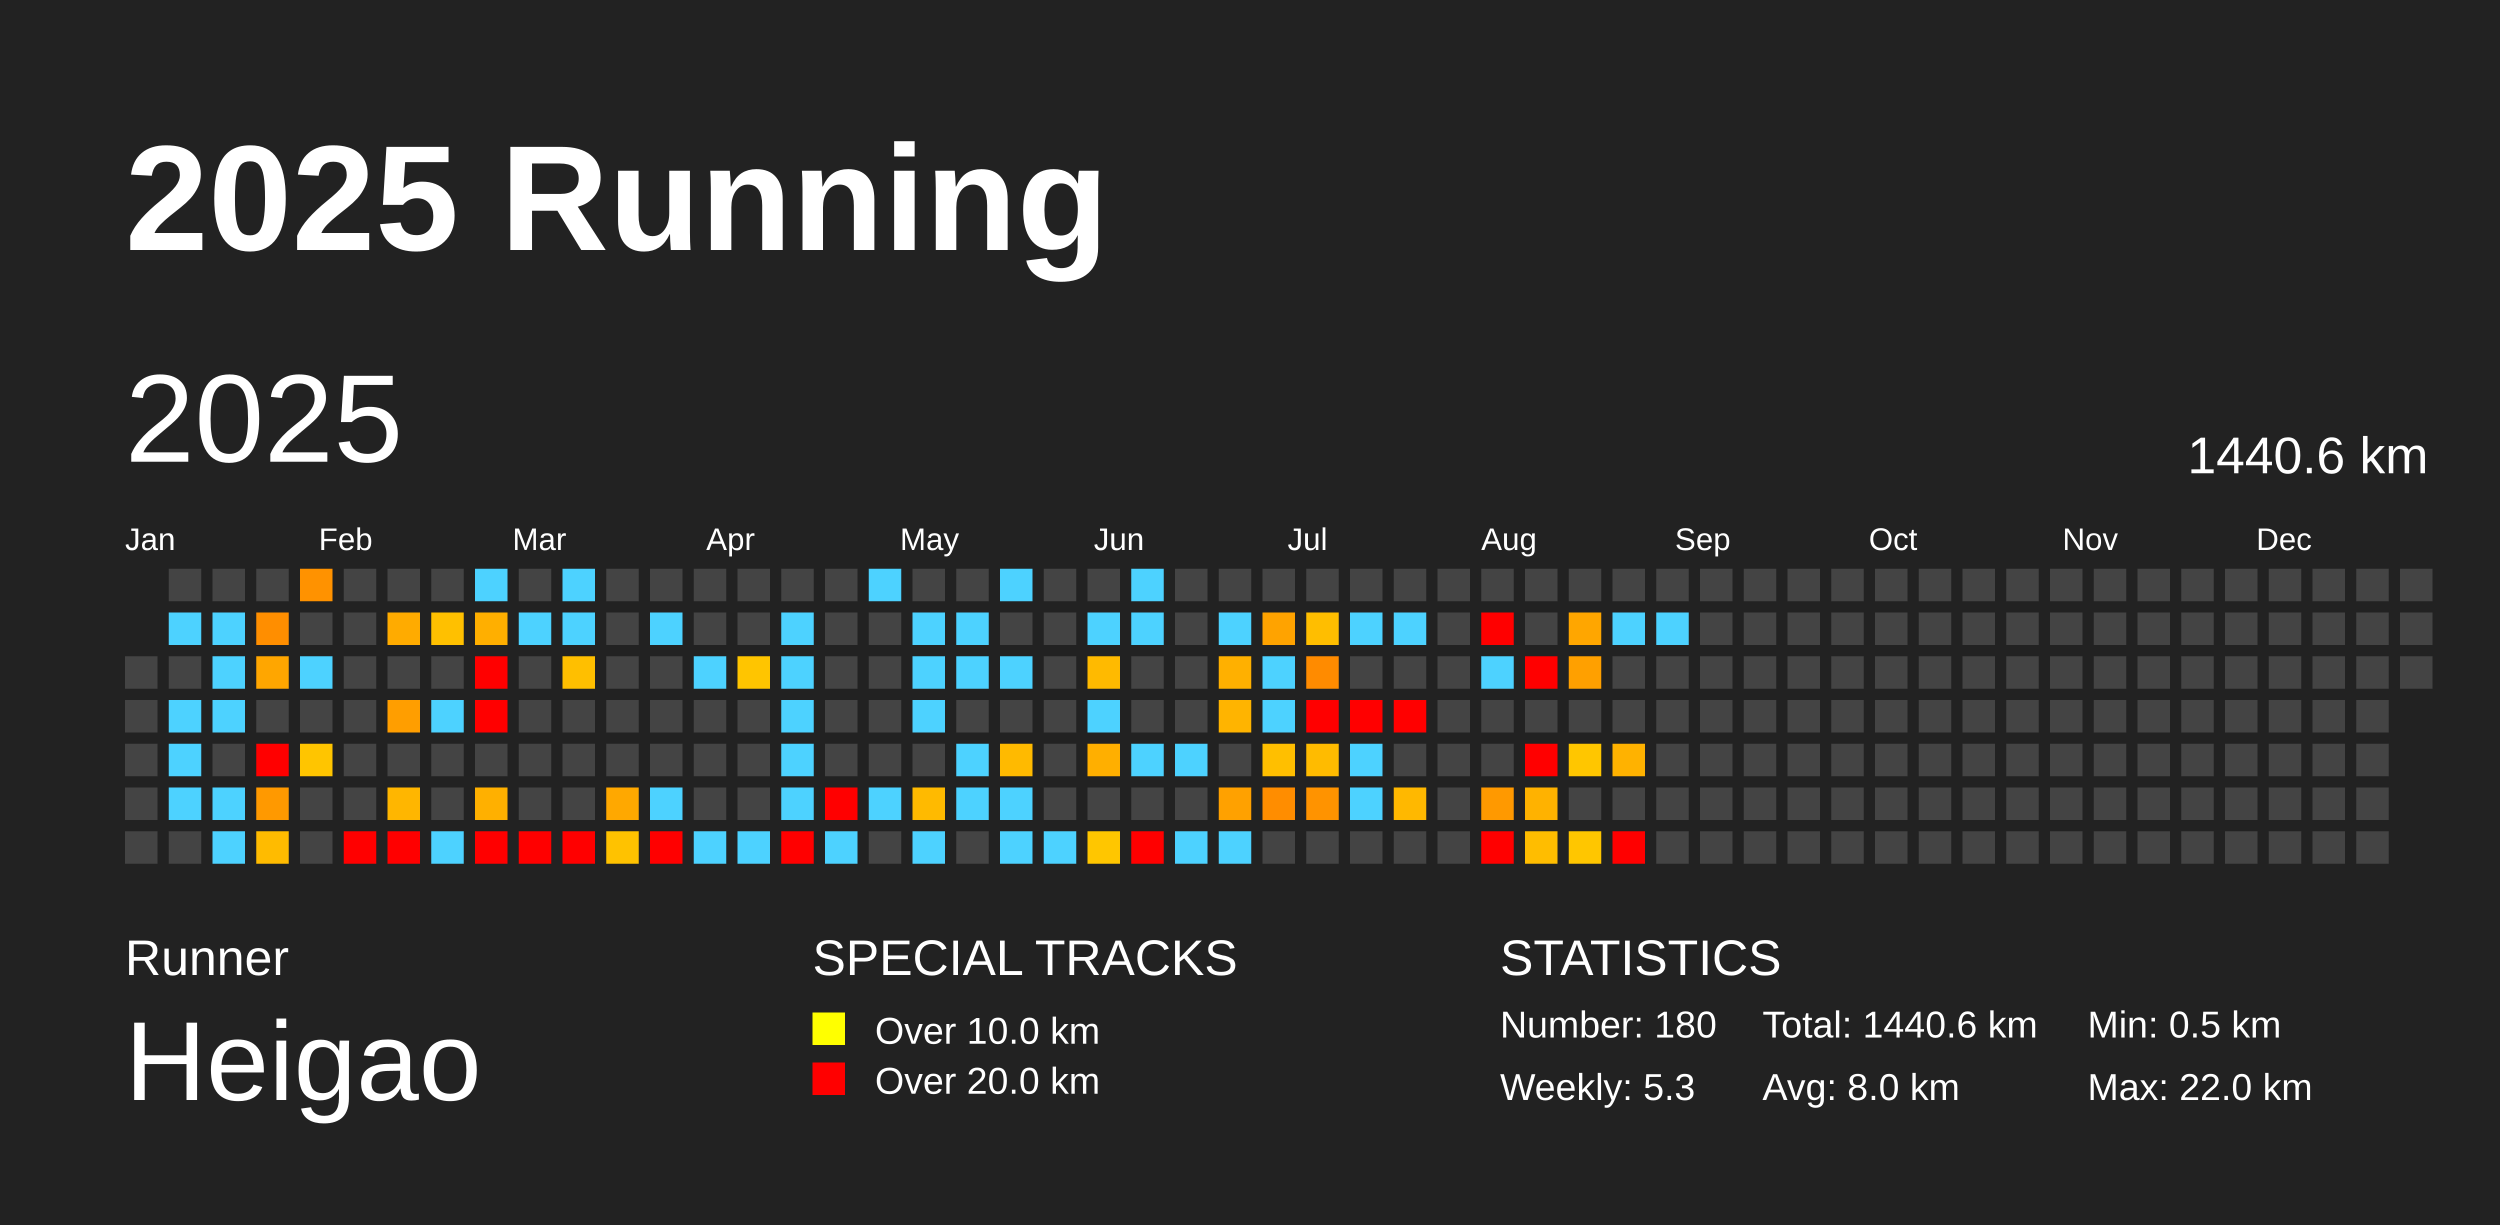
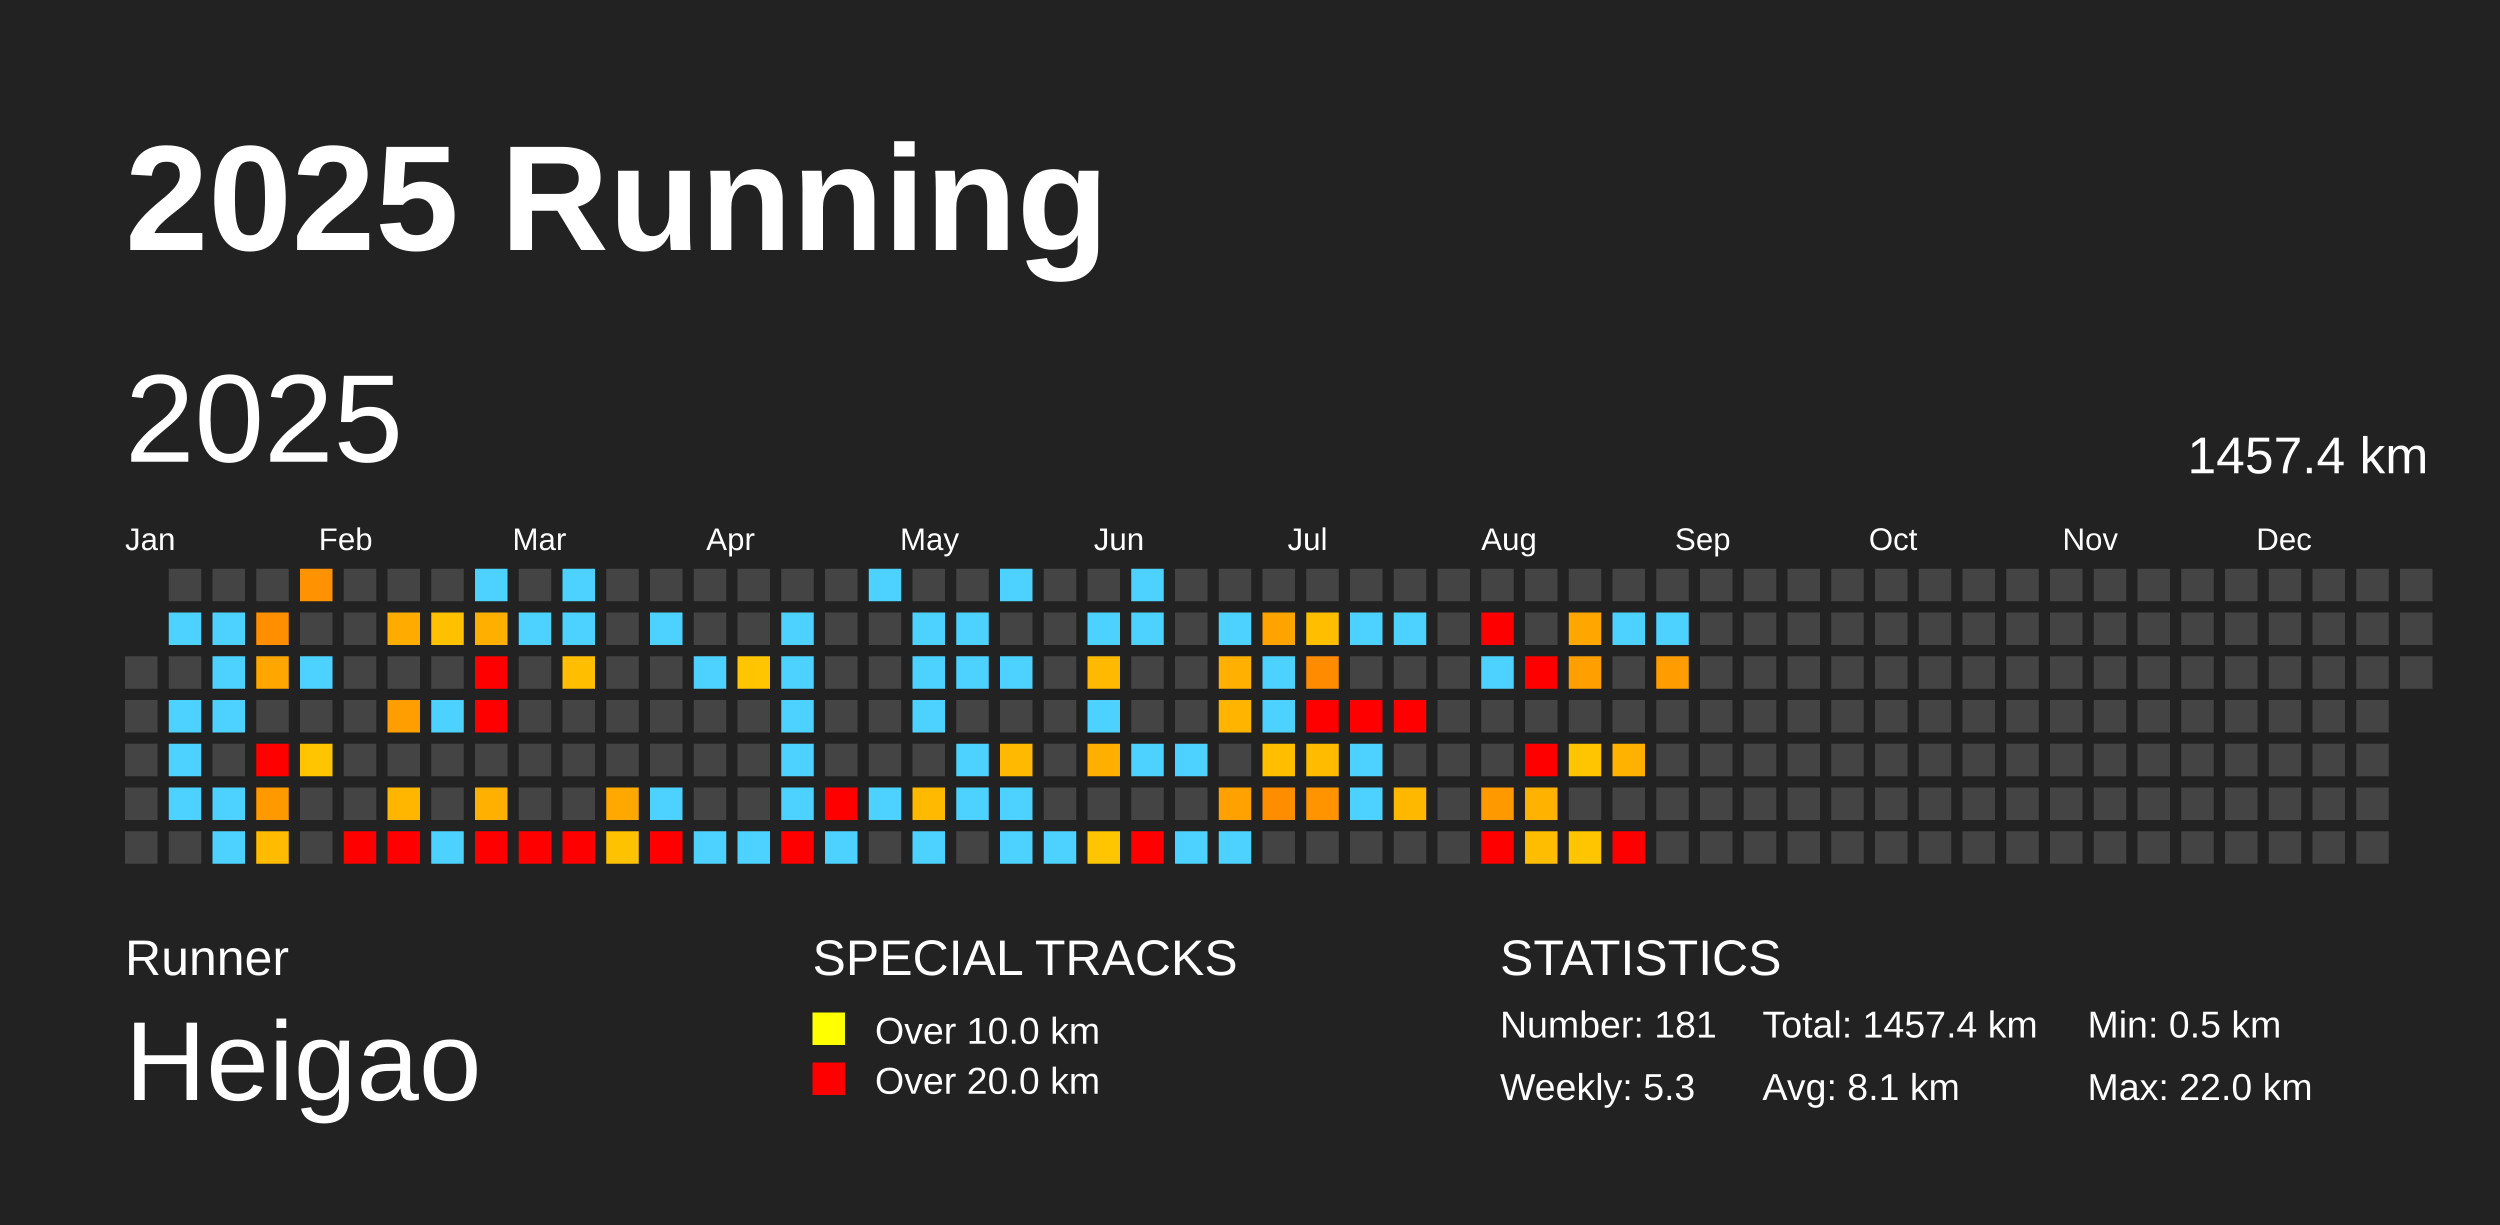
<svg xmlns="http://www.w3.org/2000/svg" baseProfile="full" height="98mm" version="1.1" viewBox="0,0,200,98" width="200mm">
  <defs />
  <rect fill="#222222" height="98" width="200" x="0" y="0" />
  <text fill="#FFFFFF" style="font-size:12px; font-family:Arial; font-weight:bold;" x="10" y="20">2025 Running</text>
  <text fill="#FFFFFF" style="font-size:4px; font-family:Arial" x="10" y="78">Runner</text>
  <text fill="#FFFFFF" style="font-size:9px; font-family:Arial" x="10" y="88">Heigao</text>
  <text fill="#FFFFFF" style="font-size:4px; font-family:Arial" x="65" y="78">SPECIAL TRACKS</text>
  <rect fill="yellow" height="2.6" width="2.6" x="65" y="81" />
  <text fill="#FFFFFF" style="font-size:3px; font-family:Arial" x="70" y="83.5">Over 10.0 km</text>
  <rect fill="red" height="2.6" width="2.6" x="65" y="85" />
  <text fill="#FFFFFF" style="font-size:3px; font-family:Arial" x="70" y="87.5">Over 20.0 km</text>
  <text fill="#FFFFFF" style="font-size:4px; font-family:Arial" x="120" y="78">STATISTICS</text>
-   <text fill="#FFFFFF" style="font-size:3px; font-family:Arial" x="120" y="83">Number: 180</text>
+   <text fill="#FFFFFF" style="font-size:3px; font-family:Arial" x="120" y="83">Number: 181</text>
  <text fill="#FFFFFF" style="font-size:3px; font-family:Arial" x="120" y="88">Weekly: 5.3</text>
-   <text fill="#FFFFFF" style="font-size:3px; font-family:Arial" x="141" y="83">Total: 1440.6 km</text>
-   <text fill="#FFFFFF" style="font-size:3px; font-family:Arial" x="141" y="88">Avg: 8.0 km</text>
+   <text fill="#FFFFFF" style="font-size:3px; font-family:Arial" x="141" y="83">Total: 1457.4 km</text>
+   <text fill="#FFFFFF" style="font-size:3px; font-family:Arial" x="141" y="88">Avg: 8.1 km</text>
  <text fill="#FFFFFF" style="font-size:3px; font-family:Arial" x="167" y="83">Min: 0.5 km</text>
  <text fill="#FFFFFF" style="font-size:3px; font-family:Arial" x="167" y="88">Max: 22.0 km</text>
  <text dominant-baseline="hanging" fill="#FFFFFF" style="font-size:10.0px; font-family:Arial;" x="10" y="30">2025</text>
-   <text dominant-baseline="hanging" fill="#FFFFFF" style="font-size:4.125px; font-family:Arial;" x="175" y="35">1440.6 km</text>
+   <text dominant-baseline="hanging" fill="#FFFFFF" style="font-size:4.125px; font-family:Arial;" x="175" y="35">1457.4 km</text>
  <text fill="#FFFFFF" style="font-size:2.5px; font-family:Arial" x="10.0" y="44">Jan</text>
  <text fill="#FFFFFF" style="font-size:2.5px; font-family:Arial" x="25.5" y="44">Feb</text>
  <text fill="#FFFFFF" style="font-size:2.5px; font-family:Arial" x="41.0" y="44">Mar</text>
  <text fill="#FFFFFF" style="font-size:2.5px; font-family:Arial" x="56.5" y="44">Apr</text>
  <text fill="#FFFFFF" style="font-size:2.5px; font-family:Arial" x="72.0" y="44">May</text>
  <text fill="#FFFFFF" style="font-size:2.5px; font-family:Arial" x="87.5" y="44">Jun</text>
  <text fill="#FFFFFF" style="font-size:2.5px; font-family:Arial" x="103.0" y="44">Jul</text>
  <text fill="#FFFFFF" style="font-size:2.5px; font-family:Arial" x="118.5" y="44">Aug</text>
  <text fill="#FFFFFF" style="font-size:2.5px; font-family:Arial" x="134.0" y="44">Sep</text>
  <text fill="#FFFFFF" style="font-size:2.5px; font-family:Arial" x="149.5" y="44">Oct</text>
  <text fill="#FFFFFF" style="font-size:2.5px; font-family:Arial" x="165.0" y="44">Nov</text>
  <text fill="#FFFFFF" style="font-size:2.5px; font-family:Arial" x="180.5" y="44">Dec</text>
  <rect fill="#444444" height="2.6" width="2.6" x="10.0" y="52.5" />
  <rect fill="#444444" height="2.6" width="2.6" x="10.0" y="56.0" />
  <rect fill="#444444" height="2.6" width="2.6" x="10.0" y="59.5" />
  <rect fill="#444444" height="2.6" width="2.6" x="10.0" y="63.0" />
  <rect fill="#444444" height="2.6" width="2.6" x="10.0" y="66.5" />
  <rect fill="#444444" height="2.6" width="2.6" x="13.5" y="45.5" />
  <rect fill="#4dd2ff" height="2.6" width="2.6" x="13.5" y="49.0" />
  <rect fill="#444444" height="2.6" width="2.6" x="13.5" y="52.5" />
  <rect fill="#4dd2ff" height="2.6" width="2.6" x="13.5" y="56.0" />
  <rect fill="#4dd2ff" height="2.6" width="2.6" x="13.5" y="59.5" />
  <rect fill="#4dd2ff" height="2.6" width="2.6" x="13.5" y="63.0" />
  <rect fill="#444444" height="2.6" width="2.6" x="13.5" y="66.5" />
  <rect fill="#444444" height="2.6" width="2.6" x="17.0" y="45.5" />
  <rect fill="#4dd2ff" height="2.6" width="2.6" x="17.0" y="49.0" />
  <rect fill="#4dd2ff" height="2.6" width="2.6" x="17.0" y="52.5" />
  <rect fill="#4dd2ff" height="2.6" width="2.6" x="17.0" y="56.0" />
  <rect fill="#444444" height="2.6" width="2.6" x="17.0" y="59.5" />
  <rect fill="#4dd2ff" height="2.6" width="2.6" x="17.0" y="63.0" />
  <rect fill="#4dd2ff" height="2.6" width="2.6" x="17.0" y="66.5" />
  <rect fill="#444444" height="2.6" width="2.6" x="20.5" y="45.5" />
  <rect fill="#ff8e00" height="2.6" width="2.6" x="20.5" y="49.0" />
  <rect fill="#ffa600" height="2.6" width="2.6" x="20.5" y="52.5" />
  <rect fill="#444444" height="2.6" width="2.6" x="20.5" y="56.0" />
  <rect fill="red" height="2.6" width="2.6" x="20.5" y="59.5" />
  <rect fill="#ff9900" height="2.6" width="2.6" x="20.5" y="63.0" />
  <rect fill="#ffbb00" height="2.6" width="2.6" x="20.5" y="66.5" />
  <rect fill="#ff9200" height="2.6" width="2.6" x="24.0" y="45.5" />
  <rect fill="#444444" height="2.6" width="2.6" x="24.0" y="49.0" />
  <rect fill="#4dd2ff" height="2.6" width="2.6" x="24.0" y="52.5" />
  <rect fill="#444444" height="2.6" width="2.6" x="24.0" y="56.0" />
  <rect fill="#ffc500" height="2.6" width="2.6" x="24.0" y="59.5" />
  <rect fill="#444444" height="2.6" width="2.6" x="24.0" y="63.0" />
  <rect fill="#444444" height="2.6" width="2.6" x="24.0" y="66.5" />
  <rect fill="#444444" height="2.6" width="2.6" x="27.5" y="45.5" />
  <rect fill="#444444" height="2.6" width="2.6" x="27.5" y="49.0" />
  <rect fill="#444444" height="2.6" width="2.6" x="27.5" y="52.5" />
  <rect fill="#444444" height="2.6" width="2.6" x="27.5" y="56.0" />
  <rect fill="#444444" height="2.6" width="2.6" x="27.5" y="59.5" />
  <rect fill="#444444" height="2.6" width="2.6" x="27.5" y="63.0" />
  <rect fill="red" height="2.6" width="2.6" x="27.5" y="66.5" />
  <rect fill="#444444" height="2.6" width="2.6" x="31.0" y="45.5" />
  <rect fill="#ffab00" height="2.6" width="2.6" x="31.0" y="49.0" />
  <rect fill="#444444" height="2.6" width="2.6" x="31.0" y="52.5" />
  <rect fill="#ff9e00" height="2.6" width="2.6" x="31.0" y="56.0" />
  <rect fill="#444444" height="2.6" width="2.6" x="31.0" y="59.5" />
  <rect fill="#ffb600" height="2.6" width="2.6" x="31.0" y="63.0" />
  <rect fill="red" height="2.6" width="2.6" x="31.0" y="66.5" />
  <rect fill="#444444" height="2.6" width="2.6" x="34.5" y="45.5" />
  <rect fill="#ffc000" height="2.6" width="2.6" x="34.5" y="49.0" />
  <rect fill="#444444" height="2.6" width="2.6" x="34.5" y="52.5" />
  <rect fill="#4dd2ff" height="2.6" width="2.6" x="34.5" y="56.0" />
  <rect fill="#444444" height="2.6" width="2.6" x="34.5" y="59.5" />
  <rect fill="#444444" height="2.6" width="2.6" x="34.5" y="63.0" />
  <rect fill="#4dd2ff" height="2.6" width="2.6" x="34.5" y="66.5" />
  <rect fill="#4dd2ff" height="2.6" width="2.6" x="38.0" y="45.5" />
  <rect fill="#ffaf00" height="2.6" width="2.6" x="38.0" y="49.0" />
  <rect fill="red" height="2.6" width="2.6" x="38.0" y="52.5" />
  <rect fill="red" height="2.6" width="2.6" x="38.0" y="56.0" />
  <rect fill="#444444" height="2.6" width="2.6" x="38.0" y="59.5" />
  <rect fill="#ffb000" height="2.6" width="2.6" x="38.0" y="63.0" />
  <rect fill="red" height="2.6" width="2.6" x="38.0" y="66.5" />
  <rect fill="#444444" height="2.6" width="2.6" x="41.5" y="45.5" />
  <rect fill="#4dd2ff" height="2.6" width="2.6" x="41.5" y="49.0" />
  <rect fill="#444444" height="2.6" width="2.6" x="41.5" y="52.5" />
  <rect fill="#444444" height="2.6" width="2.6" x="41.5" y="56.0" />
  <rect fill="#444444" height="2.6" width="2.6" x="41.5" y="59.5" />
  <rect fill="#444444" height="2.6" width="2.6" x="41.5" y="63.0" />
  <rect fill="red" height="2.6" width="2.6" x="41.5" y="66.5" />
  <rect fill="#4dd2ff" height="2.6" width="2.6" x="45.0" y="45.5" />
  <rect fill="#4dd2ff" height="2.6" width="2.6" x="45.0" y="49.0" />
  <rect fill="#ffbf00" height="2.6" width="2.6" x="45.0" y="52.5" />
  <rect fill="#444444" height="2.6" width="2.6" x="45.0" y="56.0" />
  <rect fill="#444444" height="2.6" width="2.6" x="45.0" y="59.5" />
  <rect fill="#444444" height="2.6" width="2.6" x="45.0" y="63.0" />
  <rect fill="red" height="2.6" width="2.6" x="45.0" y="66.5" />
  <rect fill="#444444" height="2.6" width="2.6" x="48.5" y="45.5" />
  <rect fill="#444444" height="2.6" width="2.6" x="48.5" y="49.0" />
  <rect fill="#444444" height="2.6" width="2.6" x="48.5" y="52.5" />
  <rect fill="#444444" height="2.6" width="2.6" x="48.5" y="56.0" />
  <rect fill="#444444" height="2.6" width="2.6" x="48.5" y="59.5" />
  <rect fill="#ffa800" height="2.6" width="2.6" x="48.5" y="63.0" />
  <rect fill="#ffc200" height="2.6" width="2.6" x="48.5" y="66.5" />
  <rect fill="#444444" height="2.6" width="2.6" x="52.0" y="45.5" />
  <rect fill="#4dd2ff" height="2.6" width="2.6" x="52.0" y="49.0" />
  <rect fill="#444444" height="2.6" width="2.6" x="52.0" y="52.5" />
  <rect fill="#444444" height="2.6" width="2.6" x="52.0" y="56.0" />
  <rect fill="#444444" height="2.6" width="2.6" x="52.0" y="59.5" />
  <rect fill="#4dd2ff" height="2.6" width="2.6" x="52.0" y="63.0" />
  <rect fill="red" height="2.6" width="2.6" x="52.0" y="66.5" />
  <rect fill="#444444" height="2.6" width="2.6" x="55.5" y="45.5" />
  <rect fill="#444444" height="2.6" width="2.6" x="55.5" y="49.0" />
  <rect fill="#4dd2ff" height="2.6" width="2.6" x="55.5" y="52.5" />
  <rect fill="#444444" height="2.6" width="2.6" x="55.5" y="56.0" />
  <rect fill="#444444" height="2.6" width="2.6" x="55.5" y="59.5" />
  <rect fill="#444444" height="2.6" width="2.6" x="55.5" y="63.0" />
  <rect fill="#4dd2ff" height="2.6" width="2.6" x="55.5" y="66.5" />
  <rect fill="#444444" height="2.6" width="2.6" x="59.0" y="45.5" />
  <rect fill="#444444" height="2.6" width="2.6" x="59.0" y="49.0" />
  <rect fill="#ffc500" height="2.6" width="2.6" x="59.0" y="52.5" />
  <rect fill="#444444" height="2.6" width="2.6" x="59.0" y="56.0" />
  <rect fill="#444444" height="2.6" width="2.6" x="59.0" y="59.5" />
  <rect fill="#444444" height="2.6" width="2.6" x="59.0" y="63.0" />
  <rect fill="#4dd2ff" height="2.6" width="2.6" x="59.0" y="66.5" />
  <rect fill="#444444" height="2.6" width="2.6" x="62.5" y="45.5" />
  <rect fill="#4dd2ff" height="2.6" width="2.6" x="62.5" y="49.0" />
  <rect fill="#4dd2ff" height="2.6" width="2.6" x="62.5" y="52.5" />
  <rect fill="#4dd2ff" height="2.6" width="2.6" x="62.5" y="56.0" />
  <rect fill="#4dd2ff" height="2.6" width="2.6" x="62.5" y="59.5" />
  <rect fill="#4dd2ff" height="2.6" width="2.6" x="62.5" y="63.0" />
  <rect fill="red" height="2.6" width="2.6" x="62.5" y="66.5" />
  <rect fill="#444444" height="2.6" width="2.6" x="66.0" y="45.5" />
  <rect fill="#444444" height="2.6" width="2.6" x="66.0" y="49.0" />
  <rect fill="#444444" height="2.6" width="2.6" x="66.0" y="52.5" />
  <rect fill="#444444" height="2.6" width="2.6" x="66.0" y="56.0" />
  <rect fill="#444444" height="2.6" width="2.6" x="66.0" y="59.5" />
  <rect fill="red" height="2.6" width="2.6" x="66.0" y="63.0" />
  <rect fill="#4dd2ff" height="2.6" width="2.6" x="66.0" y="66.5" />
  <rect fill="#4dd2ff" height="2.6" width="2.6" x="69.5" y="45.5" />
  <rect fill="#444444" height="2.6" width="2.6" x="69.5" y="49.0" />
  <rect fill="#444444" height="2.6" width="2.6" x="69.5" y="52.5" />
  <rect fill="#444444" height="2.6" width="2.6" x="69.5" y="56.0" />
  <rect fill="#444444" height="2.6" width="2.6" x="69.5" y="59.5" />
  <rect fill="#4dd2ff" height="2.6" width="2.6" x="69.5" y="63.0" />
  <rect fill="#444444" height="2.6" width="2.6" x="69.5" y="66.5" />
  <rect fill="#444444" height="2.6" width="2.6" x="73.0" y="45.5" />
  <rect fill="#4dd2ff" height="2.6" width="2.6" x="73.0" y="49.0" />
  <rect fill="#4dd2ff" height="2.6" width="2.6" x="73.0" y="52.5" />
  <rect fill="#4dd2ff" height="2.6" width="2.6" x="73.0" y="56.0" />
  <rect fill="#444444" height="2.6" width="2.6" x="73.0" y="59.5" />
  <rect fill="#ffba00" height="2.6" width="2.6" x="73.0" y="63.0" />
  <rect fill="#4dd2ff" height="2.6" width="2.6" x="73.0" y="66.5" />
  <rect fill="#444444" height="2.6" width="2.6" x="76.5" y="45.5" />
  <rect fill="#4dd2ff" height="2.6" width="2.6" x="76.5" y="49.0" />
  <rect fill="#4dd2ff" height="2.6" width="2.6" x="76.5" y="52.5" />
  <rect fill="#444444" height="2.6" width="2.6" x="76.5" y="56.0" />
  <rect fill="#4dd2ff" height="2.6" width="2.6" x="76.5" y="59.5" />
  <rect fill="#4dd2ff" height="2.6" width="2.6" x="76.5" y="63.0" />
  <rect fill="#444444" height="2.6" width="2.6" x="76.5" y="66.5" />
  <rect fill="#4dd2ff" height="2.6" width="2.6" x="80.0" y="45.5" />
  <rect fill="#444444" height="2.6" width="2.6" x="80.0" y="49.0" />
  <rect fill="#4dd2ff" height="2.6" width="2.6" x="80.0" y="52.5" />
  <rect fill="#444444" height="2.6" width="2.6" x="80.0" y="56.0" />
  <rect fill="#ffba00" height="2.6" width="2.6" x="80.0" y="59.5" />
  <rect fill="#4dd2ff" height="2.6" width="2.6" x="80.0" y="63.0" />
  <rect fill="#4dd2ff" height="2.6" width="2.6" x="80.0" y="66.5" />
  <rect fill="#444444" height="2.6" width="2.6" x="83.5" y="45.5" />
  <rect fill="#444444" height="2.6" width="2.6" x="83.5" y="49.0" />
  <rect fill="#444444" height="2.6" width="2.6" x="83.5" y="52.5" />
  <rect fill="#444444" height="2.6" width="2.6" x="83.5" y="56.0" />
  <rect fill="#444444" height="2.6" width="2.6" x="83.5" y="59.5" />
  <rect fill="#444444" height="2.6" width="2.6" x="83.5" y="63.0" />
  <rect fill="#4dd2ff" height="2.6" width="2.6" x="83.5" y="66.5" />
  <rect fill="#444444" height="2.6" width="2.6" x="87.0" y="45.5" />
  <rect fill="#4dd2ff" height="2.6" width="2.6" x="87.0" y="49.0" />
  <rect fill="#ffba00" height="2.6" width="2.6" x="87.0" y="52.5" />
  <rect fill="#4dd2ff" height="2.6" width="2.6" x="87.0" y="56.0" />
  <rect fill="#ffaf00" height="2.6" width="2.6" x="87.0" y="59.5" />
  <rect fill="#444444" height="2.6" width="2.6" x="87.0" y="63.0" />
  <rect fill="#ffc600" height="2.6" width="2.6" x="87.0" y="66.5" />
  <rect fill="#4dd2ff" height="2.6" width="2.6" x="90.5" y="45.5" />
  <rect fill="#4dd2ff" height="2.6" width="2.6" x="90.5" y="49.0" />
  <rect fill="#444444" height="2.6" width="2.6" x="90.5" y="52.5" />
  <rect fill="#444444" height="2.6" width="2.6" x="90.5" y="56.0" />
  <rect fill="#4dd2ff" height="2.6" width="2.6" x="90.5" y="59.5" />
  <rect fill="#444444" height="2.6" width="2.6" x="90.5" y="63.0" />
  <rect fill="red" height="2.6" width="2.6" x="90.5" y="66.5" />
  <rect fill="#444444" height="2.6" width="2.6" x="94.0" y="45.5" />
  <rect fill="#444444" height="2.6" width="2.6" x="94.0" y="49.0" />
  <rect fill="#444444" height="2.6" width="2.6" x="94.0" y="52.5" />
  <rect fill="#444444" height="2.6" width="2.6" x="94.0" y="56.0" />
  <rect fill="#4dd2ff" height="2.6" width="2.6" x="94.0" y="59.5" />
  <rect fill="#444444" height="2.6" width="2.6" x="94.0" y="63.0" />
  <rect fill="#4dd2ff" height="2.6" width="2.6" x="94.0" y="66.5" />
  <rect fill="#444444" height="2.6" width="2.6" x="97.5" y="45.5" />
  <rect fill="#4dd2ff" height="2.6" width="2.6" x="97.5" y="49.0" />
  <rect fill="#ffb000" height="2.6" width="2.6" x="97.5" y="52.5" />
  <rect fill="#ffb400" height="2.6" width="2.6" x="97.5" y="56.0" />
  <rect fill="#444444" height="2.6" width="2.6" x="97.5" y="59.5" />
  <rect fill="#ffa100" height="2.6" width="2.6" x="97.5" y="63.0" />
  <rect fill="#4dd2ff" height="2.6" width="2.6" x="97.5" y="66.5" />
  <rect fill="#444444" height="2.6" width="2.6" x="101.0" y="45.5" />
  <rect fill="#ffa300" height="2.6" width="2.6" x="101.0" y="49.0" />
  <rect fill="#4dd2ff" height="2.6" width="2.6" x="101.0" y="52.5" />
  <rect fill="#4dd2ff" height="2.6" width="2.6" x="101.0" y="56.0" />
  <rect fill="#ffbf00" height="2.6" width="2.6" x="101.0" y="59.5" />
  <rect fill="#ff8d00" height="2.6" width="2.6" x="101.0" y="63.0" />
  <rect fill="#444444" height="2.6" width="2.6" x="101.0" y="66.5" />
  <rect fill="#444444" height="2.6" width="2.6" x="104.5" y="45.5" />
  <rect fill="#ffbe00" height="2.6" width="2.6" x="104.5" y="49.0" />
  <rect fill="#ff8b00" height="2.6" width="2.6" x="104.5" y="52.5" />
  <rect fill="red" height="2.6" width="2.6" x="104.5" y="56.0" />
  <rect fill="#ffbb00" height="2.6" width="2.6" x="104.5" y="59.5" />
  <rect fill="#ff9300" height="2.6" width="2.6" x="104.5" y="63.0" />
  <rect fill="#444444" height="2.6" width="2.6" x="104.5" y="66.5" />
  <rect fill="#444444" height="2.6" width="2.6" x="108.0" y="45.5" />
  <rect fill="#4dd2ff" height="2.6" width="2.6" x="108.0" y="49.0" />
  <rect fill="#444444" height="2.6" width="2.6" x="108.0" y="52.5" />
  <rect fill="red" height="2.6" width="2.6" x="108.0" y="56.0" />
  <rect fill="#4dd2ff" height="2.6" width="2.6" x="108.0" y="59.5" />
  <rect fill="#4dd2ff" height="2.6" width="2.6" x="108.0" y="63.0" />
  <rect fill="#444444" height="2.6" width="2.6" x="108.0" y="66.5" />
  <rect fill="#444444" height="2.6" width="2.6" x="111.5" y="45.5" />
  <rect fill="#4dd2ff" height="2.6" width="2.6" x="111.5" y="49.0" />
  <rect fill="#444444" height="2.6" width="2.6" x="111.5" y="52.5" />
  <rect fill="red" height="2.6" width="2.6" x="111.5" y="56.0" />
  <rect fill="#444444" height="2.6" width="2.6" x="111.5" y="59.5" />
  <rect fill="#ffb800" height="2.6" width="2.6" x="111.5" y="63.0" />
  <rect fill="#444444" height="2.6" width="2.6" x="111.5" y="66.5" />
  <rect fill="#444444" height="2.6" width="2.6" x="115.0" y="45.5" />
  <rect fill="#444444" height="2.6" width="2.6" x="115.0" y="49.0" />
  <rect fill="#444444" height="2.6" width="2.6" x="115.0" y="52.5" />
  <rect fill="#444444" height="2.6" width="2.6" x="115.0" y="56.0" />
  <rect fill="#444444" height="2.6" width="2.6" x="115.0" y="59.5" />
  <rect fill="#444444" height="2.6" width="2.6" x="115.0" y="63.0" />
  <rect fill="#444444" height="2.6" width="2.6" x="115.0" y="66.5" />
  <rect fill="#444444" height="2.6" width="2.6" x="118.5" y="45.5" />
  <rect fill="red" height="2.6" width="2.6" x="118.5" y="49.0" />
  <rect fill="#4dd2ff" height="2.6" width="2.6" x="118.5" y="52.5" />
  <rect fill="#444444" height="2.6" width="2.6" x="118.5" y="56.0" />
  <rect fill="#444444" height="2.6" width="2.6" x="118.5" y="59.5" />
  <rect fill="#ff9900" height="2.6" width="2.6" x="118.5" y="63.0" />
  <rect fill="red" height="2.6" width="2.6" x="118.5" y="66.5" />
  <rect fill="#444444" height="2.6" width="2.6" x="122.0" y="45.5" />
  <rect fill="#444444" height="2.6" width="2.6" x="122.0" y="49.0" />
  <rect fill="red" height="2.6" width="2.6" x="122.0" y="52.5" />
  <rect fill="#444444" height="2.6" width="2.6" x="122.0" y="56.0" />
  <rect fill="red" height="2.6" width="2.6" x="122.0" y="59.5" />
  <rect fill="#ffb200" height="2.6" width="2.6" x="122.0" y="63.0" />
  <rect fill="#ffbd00" height="2.6" width="2.6" x="122.0" y="66.5" />
  <rect fill="#444444" height="2.6" width="2.6" x="125.5" y="45.5" />
  <rect fill="#ffa600" height="2.6" width="2.6" x="125.5" y="49.0" />
  <rect fill="#ffa000" height="2.6" width="2.6" x="125.5" y="52.5" />
  <rect fill="#444444" height="2.6" width="2.6" x="125.5" y="56.0" />
  <rect fill="#ffc600" height="2.6" width="2.6" x="125.5" y="59.5" />
  <rect fill="#444444" height="2.6" width="2.6" x="125.5" y="63.0" />
  <rect fill="#ffc600" height="2.6" width="2.6" x="125.5" y="66.5" />
  <rect fill="#444444" height="2.6" width="2.6" x="129.0" y="45.5" />
  <rect fill="#4dd2ff" height="2.6" width="2.6" x="129.0" y="49.0" />
  <rect fill="#444444" height="2.6" width="2.6" x="129.0" y="52.5" />
  <rect fill="#444444" height="2.6" width="2.6" x="129.0" y="56.0" />
  <rect fill="#ffb200" height="2.6" width="2.6" x="129.0" y="59.5" />
  <rect fill="#444444" height="2.6" width="2.6" x="129.0" y="63.0" />
  <rect fill="red" height="2.6" width="2.6" x="129.0" y="66.5" />
  <rect fill="#444444" height="2.6" width="2.6" x="132.5" y="45.5" />
  <rect fill="#4dd2ff" height="2.6" width="2.6" x="132.5" y="49.0" />
-   <rect fill="#444444" height="2.6" width="2.6" x="132.5" y="52.5" />
+   <rect fill="#ff9d00" height="2.6" width="2.6" x="132.5" y="52.5" />
  <rect fill="#444444" height="2.6" width="2.6" x="132.5" y="56.0" />
  <rect fill="#444444" height="2.6" width="2.6" x="132.5" y="59.5" />
  <rect fill="#444444" height="2.6" width="2.6" x="132.5" y="63.0" />
  <rect fill="#444444" height="2.6" width="2.6" x="132.5" y="66.5" />
  <rect fill="#444444" height="2.6" width="2.6" x="136.0" y="45.5" />
  <rect fill="#444444" height="2.6" width="2.6" x="136.0" y="49.0" />
  <rect fill="#444444" height="2.6" width="2.6" x="136.0" y="52.5" />
  <rect fill="#444444" height="2.6" width="2.6" x="136.0" y="56.0" />
  <rect fill="#444444" height="2.6" width="2.6" x="136.0" y="59.5" />
  <rect fill="#444444" height="2.6" width="2.6" x="136.0" y="63.0" />
  <rect fill="#444444" height="2.6" width="2.6" x="136.0" y="66.5" />
  <rect fill="#444444" height="2.6" width="2.6" x="139.5" y="45.5" />
  <rect fill="#444444" height="2.6" width="2.6" x="139.5" y="49.0" />
  <rect fill="#444444" height="2.6" width="2.6" x="139.5" y="52.5" />
  <rect fill="#444444" height="2.6" width="2.6" x="139.5" y="56.0" />
  <rect fill="#444444" height="2.6" width="2.6" x="139.5" y="59.5" />
  <rect fill="#444444" height="2.6" width="2.6" x="139.5" y="63.0" />
  <rect fill="#444444" height="2.6" width="2.6" x="139.5" y="66.5" />
  <rect fill="#444444" height="2.6" width="2.6" x="143.0" y="45.5" />
  <rect fill="#444444" height="2.6" width="2.6" x="143.0" y="49.0" />
  <rect fill="#444444" height="2.6" width="2.6" x="143.0" y="52.5" />
  <rect fill="#444444" height="2.6" width="2.6" x="143.0" y="56.0" />
  <rect fill="#444444" height="2.6" width="2.6" x="143.0" y="59.5" />
  <rect fill="#444444" height="2.6" width="2.6" x="143.0" y="63.0" />
  <rect fill="#444444" height="2.6" width="2.6" x="143.0" y="66.5" />
  <rect fill="#444444" height="2.6" width="2.6" x="146.5" y="45.5" />
  <rect fill="#444444" height="2.6" width="2.6" x="146.5" y="49.0" />
  <rect fill="#444444" height="2.6" width="2.6" x="146.5" y="52.5" />
  <rect fill="#444444" height="2.6" width="2.6" x="146.5" y="56.0" />
  <rect fill="#444444" height="2.6" width="2.6" x="146.5" y="59.5" />
  <rect fill="#444444" height="2.6" width="2.6" x="146.5" y="63.0" />
  <rect fill="#444444" height="2.6" width="2.6" x="146.5" y="66.5" />
  <rect fill="#444444" height="2.6" width="2.6" x="150.0" y="45.5" />
  <rect fill="#444444" height="2.6" width="2.6" x="150.0" y="49.0" />
  <rect fill="#444444" height="2.6" width="2.6" x="150.0" y="52.5" />
  <rect fill="#444444" height="2.6" width="2.6" x="150.0" y="56.0" />
  <rect fill="#444444" height="2.6" width="2.6" x="150.0" y="59.5" />
  <rect fill="#444444" height="2.6" width="2.6" x="150.0" y="63.0" />
  <rect fill="#444444" height="2.6" width="2.6" x="150.0" y="66.5" />
  <rect fill="#444444" height="2.6" width="2.6" x="153.5" y="45.5" />
  <rect fill="#444444" height="2.6" width="2.6" x="153.5" y="49.0" />
  <rect fill="#444444" height="2.6" width="2.6" x="153.5" y="52.5" />
  <rect fill="#444444" height="2.6" width="2.6" x="153.5" y="56.0" />
  <rect fill="#444444" height="2.6" width="2.6" x="153.5" y="59.5" />
  <rect fill="#444444" height="2.6" width="2.6" x="153.5" y="63.0" />
  <rect fill="#444444" height="2.6" width="2.6" x="153.5" y="66.5" />
  <rect fill="#444444" height="2.6" width="2.6" x="157.0" y="45.5" />
  <rect fill="#444444" height="2.6" width="2.6" x="157.0" y="49.0" />
  <rect fill="#444444" height="2.6" width="2.6" x="157.0" y="52.5" />
  <rect fill="#444444" height="2.6" width="2.6" x="157.0" y="56.0" />
  <rect fill="#444444" height="2.6" width="2.6" x="157.0" y="59.5" />
  <rect fill="#444444" height="2.6" width="2.6" x="157.0" y="63.0" />
  <rect fill="#444444" height="2.6" width="2.6" x="157.0" y="66.5" />
  <rect fill="#444444" height="2.6" width="2.6" x="160.5" y="45.5" />
  <rect fill="#444444" height="2.6" width="2.6" x="160.5" y="49.0" />
  <rect fill="#444444" height="2.6" width="2.6" x="160.5" y="52.5" />
  <rect fill="#444444" height="2.6" width="2.6" x="160.5" y="56.0" />
  <rect fill="#444444" height="2.6" width="2.6" x="160.5" y="59.5" />
  <rect fill="#444444" height="2.6" width="2.6" x="160.5" y="63.0" />
  <rect fill="#444444" height="2.6" width="2.6" x="160.5" y="66.5" />
  <rect fill="#444444" height="2.6" width="2.6" x="164.0" y="45.5" />
  <rect fill="#444444" height="2.6" width="2.6" x="164.0" y="49.0" />
  <rect fill="#444444" height="2.6" width="2.6" x="164.0" y="52.5" />
  <rect fill="#444444" height="2.6" width="2.6" x="164.0" y="56.0" />
  <rect fill="#444444" height="2.6" width="2.6" x="164.0" y="59.5" />
  <rect fill="#444444" height="2.6" width="2.6" x="164.0" y="63.0" />
  <rect fill="#444444" height="2.6" width="2.6" x="164.0" y="66.5" />
  <rect fill="#444444" height="2.6" width="2.6" x="167.5" y="45.5" />
  <rect fill="#444444" height="2.6" width="2.6" x="167.5" y="49.0" />
  <rect fill="#444444" height="2.6" width="2.6" x="167.5" y="52.5" />
  <rect fill="#444444" height="2.6" width="2.6" x="167.5" y="56.0" />
  <rect fill="#444444" height="2.6" width="2.6" x="167.5" y="59.5" />
  <rect fill="#444444" height="2.6" width="2.6" x="167.5" y="63.0" />
  <rect fill="#444444" height="2.6" width="2.6" x="167.5" y="66.5" />
  <rect fill="#444444" height="2.6" width="2.6" x="171.0" y="45.5" />
  <rect fill="#444444" height="2.6" width="2.6" x="171.0" y="49.0" />
  <rect fill="#444444" height="2.6" width="2.6" x="171.0" y="52.5" />
  <rect fill="#444444" height="2.6" width="2.6" x="171.0" y="56.0" />
  <rect fill="#444444" height="2.6" width="2.6" x="171.0" y="59.5" />
  <rect fill="#444444" height="2.6" width="2.6" x="171.0" y="63.0" />
  <rect fill="#444444" height="2.6" width="2.6" x="171.0" y="66.5" />
  <rect fill="#444444" height="2.6" width="2.6" x="174.5" y="45.5" />
  <rect fill="#444444" height="2.6" width="2.6" x="174.5" y="49.0" />
  <rect fill="#444444" height="2.6" width="2.6" x="174.5" y="52.5" />
  <rect fill="#444444" height="2.6" width="2.6" x="174.5" y="56.0" />
  <rect fill="#444444" height="2.6" width="2.6" x="174.5" y="59.5" />
  <rect fill="#444444" height="2.6" width="2.6" x="174.5" y="63.0" />
  <rect fill="#444444" height="2.6" width="2.6" x="174.5" y="66.5" />
  <rect fill="#444444" height="2.6" width="2.6" x="178.0" y="45.5" />
  <rect fill="#444444" height="2.6" width="2.6" x="178.0" y="49.0" />
  <rect fill="#444444" height="2.6" width="2.6" x="178.0" y="52.5" />
  <rect fill="#444444" height="2.6" width="2.6" x="178.0" y="56.0" />
  <rect fill="#444444" height="2.6" width="2.6" x="178.0" y="59.5" />
  <rect fill="#444444" height="2.6" width="2.6" x="178.0" y="63.0" />
  <rect fill="#444444" height="2.6" width="2.6" x="178.0" y="66.5" />
  <rect fill="#444444" height="2.6" width="2.6" x="181.5" y="45.5" />
  <rect fill="#444444" height="2.6" width="2.6" x="181.5" y="49.0" />
  <rect fill="#444444" height="2.6" width="2.6" x="181.5" y="52.5" />
  <rect fill="#444444" height="2.6" width="2.6" x="181.5" y="56.0" />
  <rect fill="#444444" height="2.6" width="2.6" x="181.5" y="59.5" />
  <rect fill="#444444" height="2.6" width="2.6" x="181.5" y="63.0" />
  <rect fill="#444444" height="2.6" width="2.6" x="181.5" y="66.5" />
  <rect fill="#444444" height="2.6" width="2.6" x="185.0" y="45.5" />
  <rect fill="#444444" height="2.6" width="2.6" x="185.0" y="49.0" />
  <rect fill="#444444" height="2.6" width="2.6" x="185.0" y="52.5" />
  <rect fill="#444444" height="2.6" width="2.6" x="185.0" y="56.0" />
  <rect fill="#444444" height="2.6" width="2.6" x="185.0" y="59.5" />
  <rect fill="#444444" height="2.6" width="2.6" x="185.0" y="63.0" />
  <rect fill="#444444" height="2.6" width="2.6" x="185.0" y="66.5" />
  <rect fill="#444444" height="2.6" width="2.6" x="188.5" y="45.5" />
  <rect fill="#444444" height="2.6" width="2.6" x="188.5" y="49.0" />
  <rect fill="#444444" height="2.6" width="2.6" x="188.5" y="52.5" />
  <rect fill="#444444" height="2.6" width="2.6" x="188.5" y="56.0" />
  <rect fill="#444444" height="2.6" width="2.6" x="188.5" y="59.5" />
  <rect fill="#444444" height="2.6" width="2.6" x="188.5" y="63.0" />
  <rect fill="#444444" height="2.6" width="2.6" x="188.5" y="66.5" />
  <rect fill="#444444" height="2.6" width="2.6" x="192.0" y="45.5" />
  <rect fill="#444444" height="2.6" width="2.6" x="192.0" y="49.0" />
  <rect fill="#444444" height="2.6" width="2.6" x="192.0" y="52.5" />
</svg>
